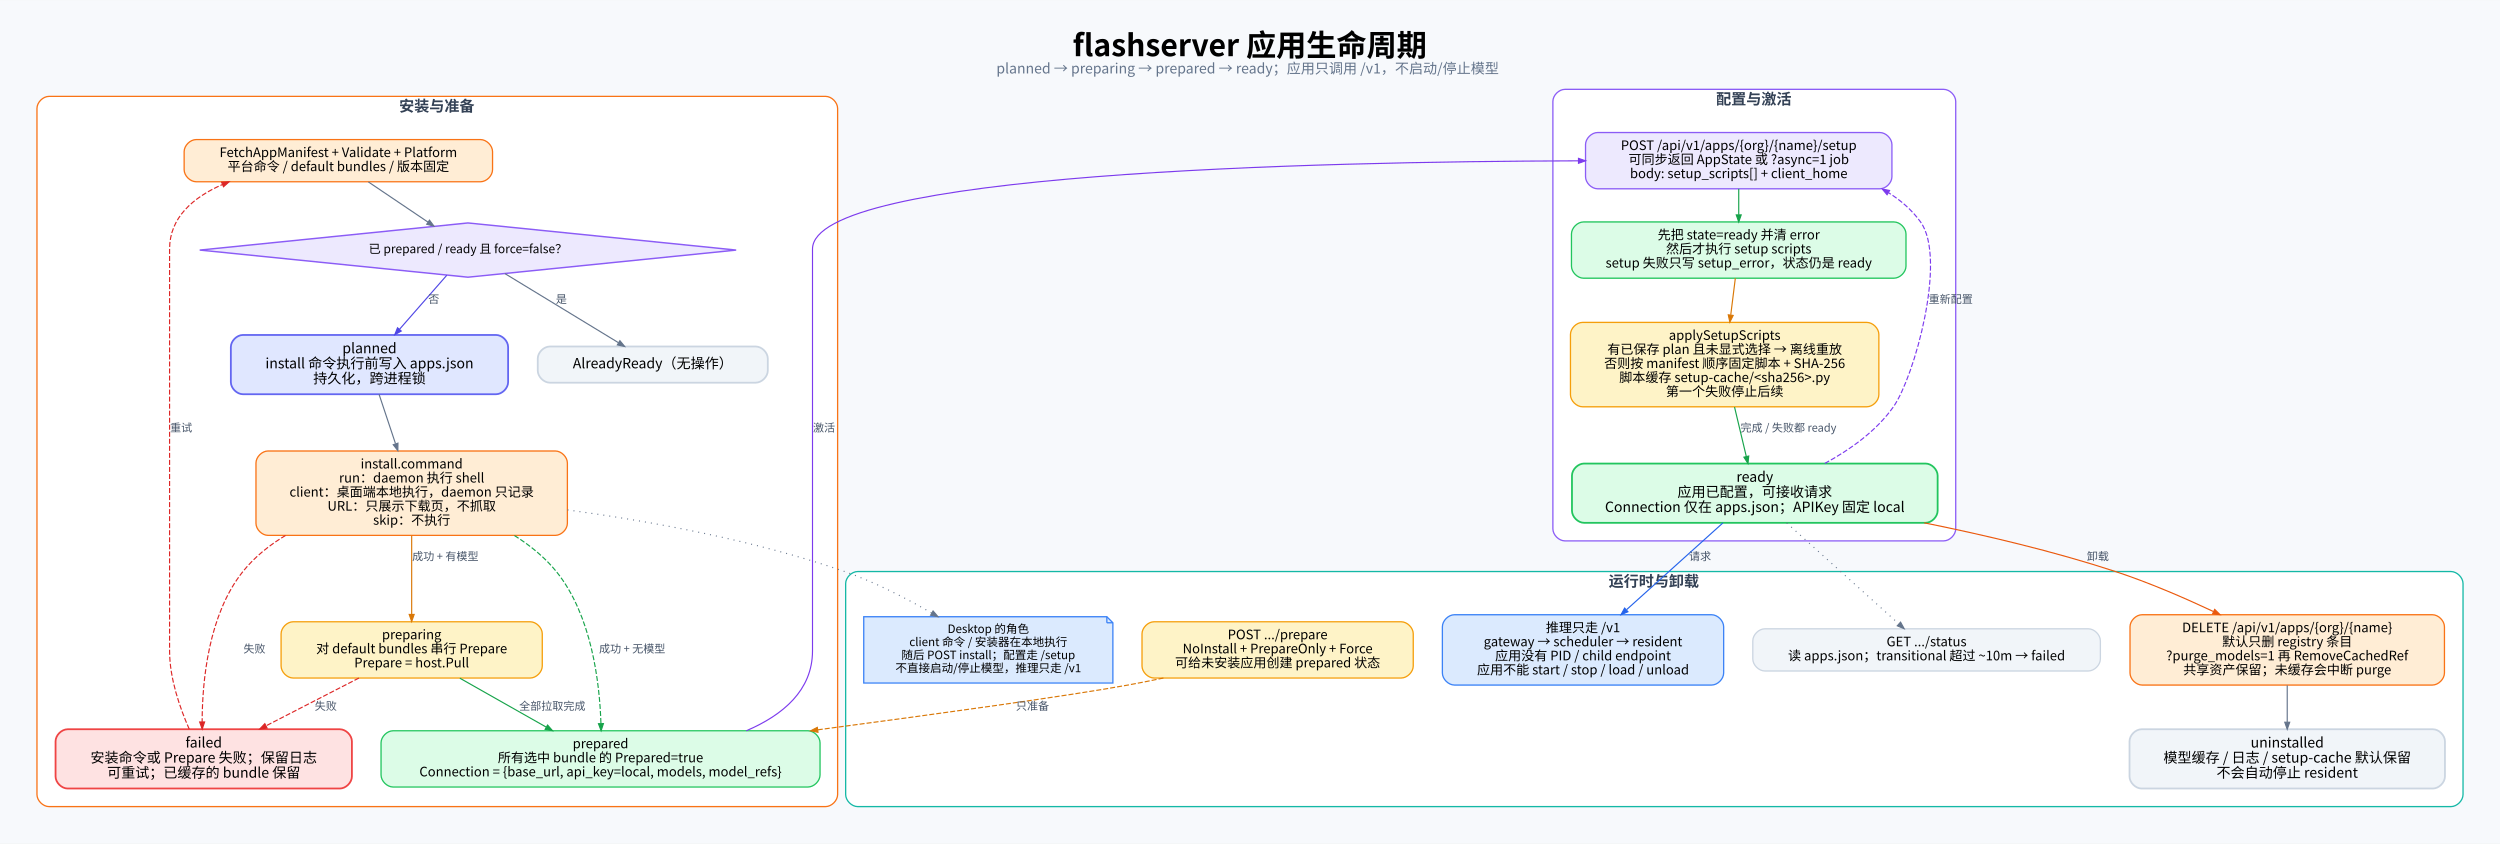
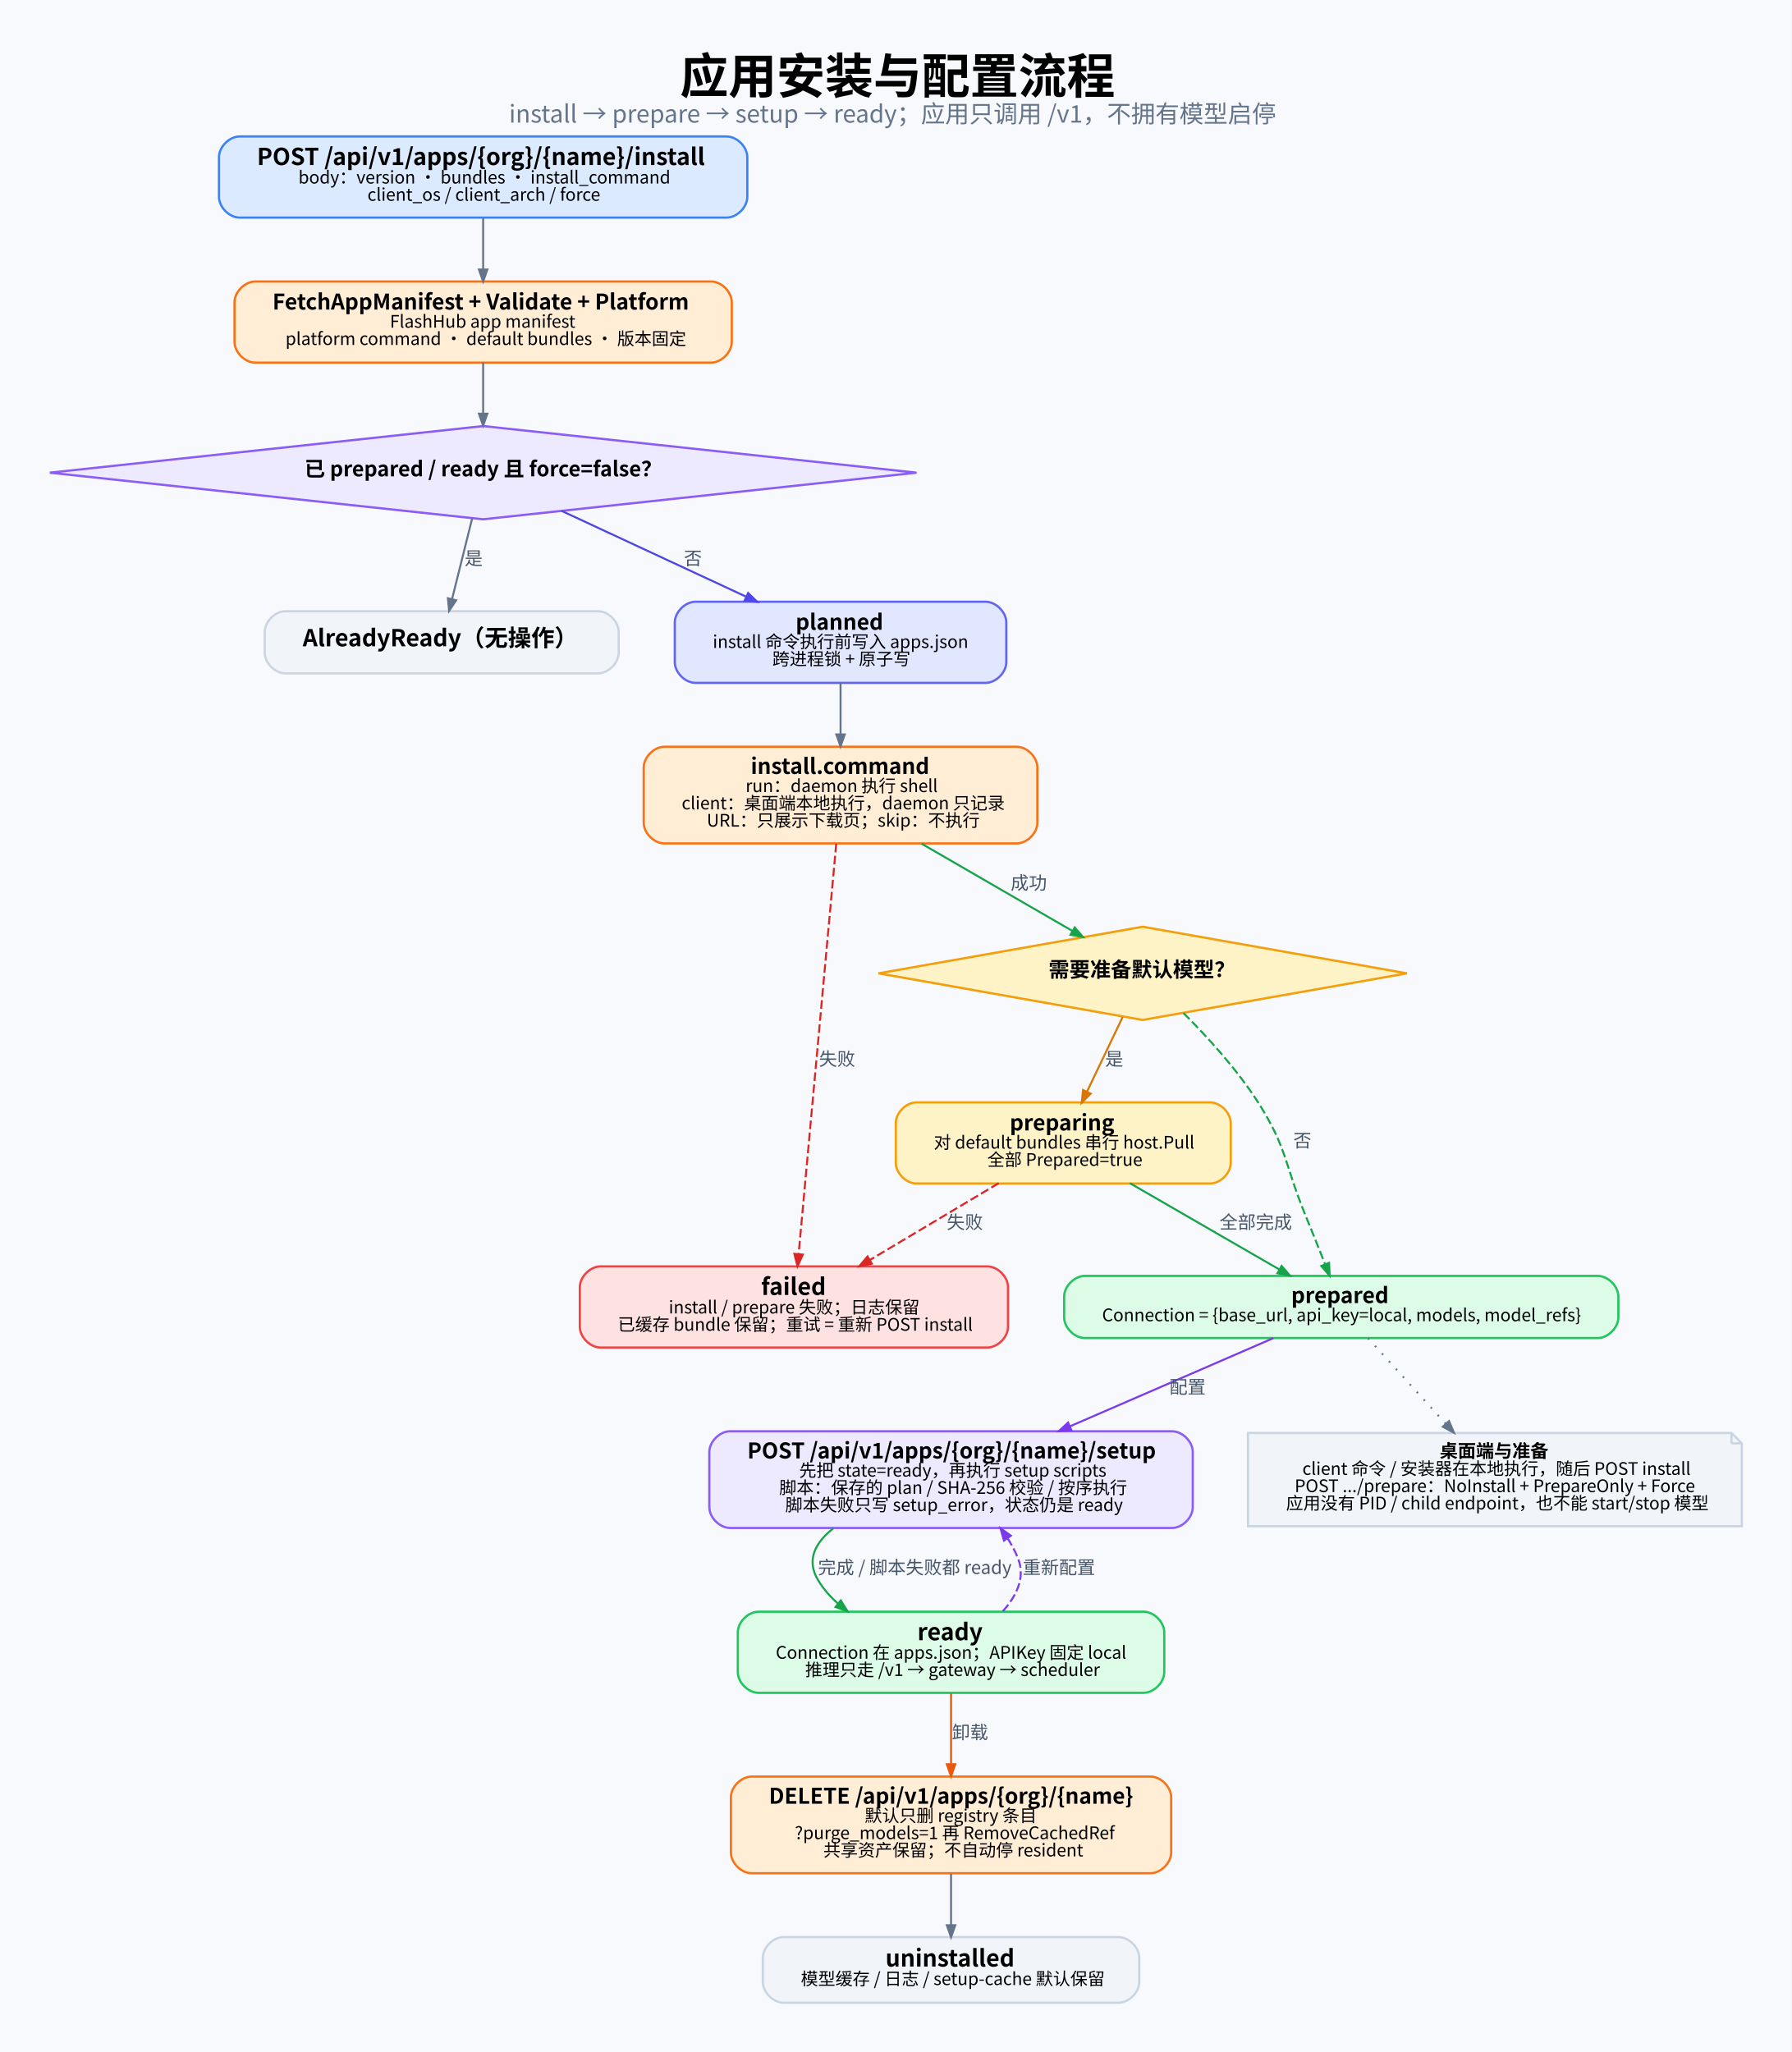
- <svg xmlns="http://www.w3.org/2000/svg" width="2489pt" height="840pt" viewBox="0.00 0.00 2488.60 839.60">
-   <g id="graph0" class="graph" transform="scale(1 1) rotate(0) translate(28.8 810.8)">
-     <polygon fill="#f7f9fc" stroke="transparent" points="-28.8,28.8 -28.8,-810.8 2459.8,-810.8 2459.8,28.8 -28.8,28.8" />
-     <text text-anchor="start" x="1039" y="-755" font-family="Noto Sans CJK SC" font-weight="bold" font-size="30.00">flashserver 应用生命周期</text>
-     <text text-anchor="start" x="963" y="-737.8" font-family="Noto Sans CJK SC" font-size="14.00" fill="#64748b">planned → preparing → prepared → ready；应用只调用 /v1，不启动/停止模型</text>
-     <g id="clust1" class="cluster">
-       <path fill="#ffffff" stroke="#f97316" stroke-width="1.3" d="M20,-8C20,-8 793,-8 793,-8 799,-8 805,-14 805,-20 805,-20 805,-703 805,-703 805,-709 799,-715 793,-715 793,-715 20,-715 20,-715 14,-715 8,-709 8,-703 8,-703 8,-20 8,-20 8,-14 14,-8 20,-8" />
-       <text text-anchor="start" x="368.5" y="-700" font-family="Noto Sans CJK SC" font-weight="bold" font-size="15.00" fill="#334155">安装与准备</text>
-     </g>
-     <g id="clust2" class="cluster">
-       <path fill="#ffffff" stroke="#8b5cf6" stroke-width="1.3" d="M1529,-272.5C1529,-272.5 1906,-272.5 1906,-272.5 1912,-272.5 1918,-278.5 1918,-284.5 1918,-284.5 1918,-710 1918,-710 1918,-716 1912,-722 1906,-722 1906,-722 1529,-722 1529,-722 1523,-722 1517,-716 1517,-710 1517,-710 1517,-284.5 1517,-284.5 1517,-278.5 1523,-272.5 1529,-272.5" />
-       <text text-anchor="start" x="1679.5" y="-707" font-family="Noto Sans CJK SC" font-weight="bold" font-size="15.00" fill="#334155">配置与激活</text>
-     </g>
-     <g id="clust3" class="cluster">
-       <path fill="#ffffff" stroke="#14b8a6" stroke-width="1.3" d="M825,-8C825,-8 2411,-8 2411,-8 2417,-8 2423,-14 2423,-20 2423,-20 2423,-230 2423,-230 2423,-236 2417,-242 2411,-242 2411,-242 825,-242 825,-242 819,-242 813,-236 813,-230 813,-230 813,-20 813,-20 813,-14 819,-8 825,-8" />
-       <text text-anchor="start" x="1572.5" y="-227" font-family="Noto Sans CJK SC" font-weight="bold" font-size="15.00" fill="#334155">运行时与卸载</text>
-     </g>
+ <svg xmlns="http://www.w3.org/2000/svg" width="1038pt" height="1189pt" viewBox="0.00 0.00 1037.60 1188.60">
+   <g id="graph0" class="graph" transform="scale(1 1) rotate(0) translate(28.8 1159.8)">
+     <polygon fill="#f7f9fc" stroke="transparent" points="-28.8,28.8 -28.8,-1159.8 1008.8,-1159.8 1008.8,28.8 -28.8,28.8" />
+     <text text-anchor="start" x="365" y="-1105.6" font-family="Noto Sans CJK SC" font-weight="bold" font-size="28.00">应用安装与配置流程</text>
+     <text text-anchor="start" x="266" y="-1088.8" font-family="Noto Sans CJK SC" font-size="14.00" fill="#64748b">install → prepare → setup → ready；应用只调用 /v1，不拥有模型启停</text>
    <g id="node1" class="node">
-       <path fill="#ffedd5" stroke="#f97316" stroke-width="1.3" d="M449.5,-672C449.5,-672 166.5,-672 166.5,-672 160.5,-672 154.5,-666 154.5,-660 154.5,-660 154.5,-642 154.5,-642 154.5,-636 160.5,-630 166.5,-630 166.5,-630 449.5,-630 449.5,-630 455.5,-630 461.5,-636 461.5,-642 461.5,-642 461.5,-660 461.5,-660 461.5,-666 455.5,-672 449.5,-672" />
-       <text text-anchor="middle" x="308" y="-654.6" font-family="Noto Sans CJK SC" font-size="13.00">FetchAppManifest + Validate + Platform</text>
-       <text text-anchor="middle" x="308" y="-640.6" font-family="Noto Sans CJK SC" font-size="13.00">平台命令 / default bundles / 版本固定</text>
+       <path fill="#dbeafe" stroke="#3b82f6" stroke-width="1.3" d="M392,-1080.75C392,-1080.75 110,-1080.75 110,-1080.75 104,-1080.75 98,-1074.75 98,-1068.75 98,-1068.75 98,-1045.75 98,-1045.75 98,-1039.75 104,-1033.75 110,-1033.75 110,-1033.75 392,-1033.75 392,-1033.75 398,-1033.75 404,-1039.75 404,-1045.75 404,-1045.75 404,-1068.75 404,-1068.75 404,-1074.75 398,-1080.75 392,-1080.75" />
+       <text text-anchor="start" x="120" y="-1064.2" font-family="Noto Sans CJK SC" font-weight="bold" font-size="13.50">POST /api/v1/apps/{org}/{name}/install</text>
+       <text text-anchor="start" x="144" y="-1053.5" font-family="Noto Sans CJK SC" font-size="10.00">body：version · bundles · install_command</text>
+       <text text-anchor="start" x="184" y="-1043.5" font-family="Noto Sans CJK SC" font-size="10.00">client_os / client_arch / force</text>
    </g>
    <g id="node2" class="node">
-       <polygon fill="#ede9fe" stroke="#8b5cf6" stroke-width="1.45" points="437,-589 170,-562 437,-535 704,-562 437,-589" />
-       <text text-anchor="middle" x="437" y="-558.9" font-family="Noto Sans CJK SC" font-size="12.00">已 prepared / ready 且 force=false？</text>
+       <path fill="#ffedd5" stroke="#f97316" stroke-width="1.3" d="M383,-996.75C383,-996.75 119,-996.75 119,-996.75 113,-996.75 107,-990.75 107,-984.75 107,-984.75 107,-961.75 107,-961.75 107,-955.75 113,-949.75 119,-949.75 119,-949.75 383,-949.75 383,-949.75 389,-949.75 395,-955.75 395,-961.75 395,-961.75 395,-984.75 395,-984.75 395,-990.75 389,-996.75 383,-996.75" />
+       <text text-anchor="start" x="129" y="-980.5" font-family="Noto Sans CJK SC" font-weight="bold" font-size="12.50">FetchAppManifest + Validate + Platform</text>
+       <text text-anchor="start" x="197" y="-970" font-family="Noto Sans CJK SC" font-size="10.00">FlashHub app manifest</text>
+       <text text-anchor="start" x="136.5" y="-960" font-family="Noto Sans CJK SC" font-size="10.00">platform command · default bundles · 版本固定</text>
    </g>
    <g id="edge1" class="edge">
-       <path fill="none" stroke="#64748b" stroke-width="1.15" d="M337.92,-629.82C355.59,-617.9 378.18,-602.67 397.33,-589.76" />
-       <polygon fill="#64748b" stroke="#64748b" stroke-width="1.15" points="398.72,-591.78 403.15,-585.83 395.98,-587.71 398.72,-591.78" />
+       <path fill="none" stroke="#64748b" stroke-width="1.15" d="M251,-1033.41C251,-1024.27 251,-1013.62 251,-1003.9" />
+       <polygon fill="#64748b" stroke="#64748b" stroke-width="1.15" points="253.45,-1003.69 251,-996.69 248.55,-1003.69 253.45,-1003.69" />
    </g>
    <g id="node3" class="node">
-       <path fill="#f1f5f9" stroke="#cbd5e1" stroke-width="1.8" d="M723.5,-466C723.5,-466 518.5,-466 518.5,-466 512.5,-466 506.5,-460 506.5,-454 506.5,-454 506.5,-442 506.5,-442 506.5,-436 512.5,-430 518.5,-430 518.5,-430 723.5,-430 723.5,-430 729.5,-430 735.5,-436 735.5,-442 735.5,-442 735.5,-454 735.5,-454 735.5,-460 729.5,-466 723.5,-466" />
-       <text text-anchor="middle" x="621" y="-444.3" font-family="Noto Sans CJK SC" font-size="14.00">AlreadyReady（无操作）</text>
+       <polygon fill="#ede9fe" stroke="#8b5cf6" stroke-width="1.3" points="251,-913 0,-886 251,-859 502,-886 251,-913" />
+       <text text-anchor="start" x="147.5" y="-883.9" font-family="Noto Sans CJK SC" font-weight="bold" font-size="12.00">已 prepared / ready 且 force=false？</text>
    </g>
    <g id="edge2" class="edge">
-       <path fill="none" stroke="#64748b" stroke-width="1.15" d="M473.79,-538.6C506.73,-518.56 554.65,-489.39 586.78,-469.83" />
-       <polygon fill="#64748b" stroke="#64748b" stroke-width="1.15" points="588.28,-471.79 592.98,-466.05 585.73,-467.6 588.28,-471.79" />
-       <text text-anchor="middle" x="530" y="-509.2" font-family="Noto Sans CJK SC" font-size="11.00" fill="#475569">是</text>
+       <path fill="none" stroke="#64748b" stroke-width="1.15" d="M251,-949.85C251,-940.8 251,-930.17 251,-920.24" />
+       <polygon fill="#64748b" stroke="#64748b" stroke-width="1.15" points="253.45,-920.18 251,-913.18 248.55,-920.18 253.45,-920.18" />
    </g>
    <g id="node4" class="node">
-       <path fill="#e0e7ff" stroke="#6366f1" stroke-width="1.8" d="M465,-477.5C465,-477.5 213,-477.5 213,-477.5 207,-477.5 201,-471.5 201,-465.5 201,-465.5 201,-430.5 201,-430.5 201,-424.5 207,-418.5 213,-418.5 213,-418.5 465,-418.5 465,-418.5 471,-418.5 477,-424.5 477,-430.5 477,-430.5 477,-465.5 477,-465.5 477,-471.5 471,-477.5 465,-477.5" />
-       <text text-anchor="middle" x="339" y="-459.3" font-family="Noto Sans CJK SC" font-size="14.00">planned</text>
-       <text text-anchor="middle" x="339" y="-444.3" font-family="Noto Sans CJK SC" font-size="14.00">install 命令执行前写入 apps.json</text>
-       <text text-anchor="middle" x="339" y="-429.3" font-family="Noto Sans CJK SC" font-size="14.00">持久化，跨进程锁</text>
+       <path fill="#f1f5f9" stroke="#cbd5e1" stroke-width="1.3" d="M317.5,-805.75C317.5,-805.75 136.5,-805.75 136.5,-805.75 130.5,-805.75 124.5,-799.75 124.5,-793.75 124.5,-793.75 124.5,-781.75 124.5,-781.75 124.5,-775.75 130.5,-769.75 136.5,-769.75 136.5,-769.75 317.5,-769.75 317.5,-769.75 323.5,-769.75 329.5,-775.75 329.5,-781.75 329.5,-781.75 329.5,-793.75 329.5,-793.75 329.5,-799.75 323.5,-805.75 317.5,-805.75" />
+       <text text-anchor="start" x="146.5" y="-785.45" font-family="Noto Sans CJK SC" font-weight="bold" font-size="13.50">AlreadyReady（无操作）</text>
    </g>
    <g id="edge3" class="edge">
-       <path fill="none" stroke="#4f46e5" stroke-width="1.15" d="M415.98,-536.97C402.21,-521.25 384.03,-500.46 368.78,-483.04" />
-       <polygon fill="#4f46e5" stroke="#4f46e5" stroke-width="1.15" points="370.61,-481.41 364.16,-477.75 366.92,-484.63 370.61,-481.41" />
-       <text text-anchor="middle" x="403" y="-509.2" font-family="Noto Sans CJK SC" font-size="11.00" fill="#475569">否</text>
+       <path fill="none" stroke="#64748b" stroke-width="1.15" d="M244.63,-859.46C241.04,-845.04 236.57,-827.13 233.03,-812.94" />
+       <polygon fill="#64748b" stroke="#64748b" stroke-width="1.15" points="235.35,-812.09 231.28,-805.9 230.59,-813.28 235.35,-812.09" />
+       <text text-anchor="middle" x="245.5" y="-832.6" font-family="Noto Sans CJK SC" font-size="10.50" fill="#475569">是</text>
    </g>
    <g id="node5" class="node">
-       <path fill="#ffedd5" stroke="#f97316" stroke-width="1.3" d="M524,-362C524,-362 238,-362 238,-362 232,-362 226,-356 226,-350 226,-350 226,-290 226,-290 226,-284 232,-278 238,-278 238,-278 524,-278 524,-278 530,-278 536,-284 536,-290 536,-290 536,-350 536,-350 536,-356 530,-362 524,-362" />
-       <text text-anchor="middle" x="381" y="-344.6" font-family="Noto Sans CJK SC" font-size="13.00">install.command</text>
-       <text text-anchor="middle" x="381" y="-330.6" font-family="Noto Sans CJK SC" font-size="13.00">run：daemon 执行 shell</text>
-       <text text-anchor="middle" x="381" y="-316.6" font-family="Noto Sans CJK SC" font-size="13.00">client：桌面端本地执行，daemon 只记录</text>
-       <text text-anchor="middle" x="381" y="-302.6" font-family="Noto Sans CJK SC" font-size="13.00">URL：只展示下载页，不抓取</text>
-       <text text-anchor="middle" x="381" y="-288.6" font-family="Noto Sans CJK SC" font-size="13.00">skip：不执行</text>
+       <path fill="#e0e7ff" stroke="#6366f1" stroke-width="1.3" d="M542,-811.25C542,-811.25 374,-811.25 374,-811.25 368,-811.25 362,-805.25 362,-799.25 362,-799.25 362,-776.25 362,-776.25 362,-770.25 368,-764.25 374,-764.25 374,-764.25 542,-764.25 542,-764.25 548,-764.25 554,-770.25 554,-776.25 554,-776.25 554,-799.25 554,-799.25 554,-805.25 548,-811.25 542,-811.25" />
+       <text text-anchor="start" x="432" y="-795" font-family="Noto Sans CJK SC" font-weight="bold" font-size="12.50">planned</text>
+       <text text-anchor="start" x="384" y="-784.5" font-family="Noto Sans CJK SC" font-size="10.00">install 命令执行前写入 apps.json</text>
+       <text text-anchor="start" x="418.5" y="-774.5" font-family="Noto Sans CJK SC" font-size="10.00">跨进程锁 + 原子写</text>
    </g>
    <g id="edge4" class="edge">
-       <path fill="none" stroke="#64748b" stroke-width="1.15" d="M348.53,-418.41C353.36,-403.92 359.35,-385.94 364.87,-369.38" />
-       <polygon fill="#64748b" stroke="#64748b" stroke-width="1.15" points="367.32,-369.8 367.21,-362.38 362.67,-368.25 367.32,-369.8" />
+       <path fill="none" stroke="#4f46e5" stroke-width="1.15" d="M296.43,-863.88C327.89,-849.25 369.94,-829.7 403.26,-814.2" />
+       <polygon fill="#4f46e5" stroke="#4f46e5" stroke-width="1.15" points="404.48,-816.34 409.8,-811.16 402.42,-811.89 404.48,-816.34" />
+       <text text-anchor="middle" x="372.5" y="-832.6" font-family="Noto Sans CJK SC" font-size="10.50" fill="#475569">否</text>
    </g>
    <g id="node6" class="node">
-       <path fill="#fef3c7" stroke="#f59e0b" stroke-width="1.3" d="M499,-192C499,-192 263,-192 263,-192 257,-192 251,-186 251,-180 251,-180 251,-148 251,-148 251,-142 257,-136 263,-136 263,-136 499,-136 499,-136 505,-136 511,-142 511,-148 511,-148 511,-180 511,-180 511,-186 505,-192 499,-192" />
-       <text text-anchor="middle" x="381" y="-174.6" font-family="Noto Sans CJK SC" font-size="13.00">preparing</text>
-       <text text-anchor="middle" x="381" y="-160.6" font-family="Noto Sans CJK SC" font-size="13.00">对 default bundles 串行 Prepare</text>
-       <text text-anchor="middle" x="381" y="-146.6" font-family="Noto Sans CJK SC" font-size="13.00">Prepare = host.Pull</text>
+       <path fill="#ffedd5" stroke="#f97316" stroke-width="1.3" d="M560,-727.25C560,-727.25 356,-727.25 356,-727.25 350,-727.25 344,-721.25 344,-715.25 344,-715.25 344,-683.25 344,-683.25 344,-677.25 350,-671.25 356,-671.25 356,-671.25 560,-671.25 560,-671.25 566,-671.25 572,-677.25 572,-683.25 572,-683.25 572,-715.25 572,-715.25 572,-721.25 566,-727.25 560,-727.25" />
+       <text text-anchor="start" x="406" y="-711.5" font-family="Noto Sans CJK SC" font-weight="bold" font-size="12.50">install.command</text>
+       <text text-anchor="start" x="403" y="-701" font-family="Noto Sans CJK SC" font-size="10.00">run：daemon 执行 shell</text>
+       <text text-anchor="start" x="366" y="-691" font-family="Noto Sans CJK SC" font-size="10.00">client：桌面端本地执行，daemon 只记录</text>
+       <text text-anchor="start" x="380.5" y="-681" font-family="Noto Sans CJK SC" font-size="10.00">URL：只展示下载页；skip：不执行</text>
+     </g>
+     <g id="edge5" class="edge">
+       <path fill="none" stroke="#64748b" stroke-width="1.15" d="M458,-764.47C458,-755.37 458,-744.63 458,-734.57" />
+       <polygon fill="#64748b" stroke="#64748b" stroke-width="1.15" points="460.45,-734.39 458,-727.39 455.55,-734.39 460.45,-734.39" />
+     </g>
+     <g id="node7" class="node">
+       <path fill="#fee2e2" stroke="#ef4444" stroke-width="1.3" d="M543,-426.25C543,-426.25 319,-426.25 319,-426.25 313,-426.25 307,-420.25 307,-414.25 307,-414.25 307,-391.25 307,-391.25 307,-385.25 313,-379.25 319,-379.25 319,-379.25 543,-379.25 543,-379.25 549,-379.25 555,-385.25 555,-391.25 555,-391.25 555,-414.25 555,-414.25 555,-420.25 549,-426.25 543,-426.25" />
+       <text text-anchor="start" x="412" y="-409.7" font-family="Noto Sans CJK SC" font-weight="bold" font-size="13.50">failed</text>
+       <text text-anchor="start" x="358.5" y="-399" font-family="Noto Sans CJK SC" font-size="10.00">install / prepare 失败；日志保留</text>
+       <text text-anchor="start" x="329" y="-389" font-family="Noto Sans CJK SC" font-size="10.00">已缓存 bundle 保留；重试 = 重新 POST install</text>
    </g>
    <g id="edge6" class="edge">
-       <path fill="none" stroke="#d97706" stroke-width="1.15" d="M381,-277.73C381,-253.29 381,-222.68 381,-199.53" />
-       <polygon fill="#d97706" stroke="#d97706" stroke-width="1.15" points="383.45,-199.29 381,-192.29 378.55,-199.29 383.45,-199.29" />
-       <text text-anchor="middle" x="414.5" y="-253.2" font-family="Noto Sans CJK SC" font-size="11.00" fill="#475569">成功 + 有模型</text>
+       <path fill="none" stroke="#dc2626" stroke-width="1.15" stroke-dasharray="5,2" d="M455.51,-671.07C450.45,-615.88 439,-491.05 433.74,-433.65" />
+       <polygon fill="#dc2626" stroke="#dc2626" stroke-width="1.15" points="436.15,-433.09 433.07,-426.34 431.27,-433.53 436.15,-433.09" />
+       <text text-anchor="middle" x="456" y="-542.6" font-family="Noto Sans CJK SC" font-size="10.50" fill="#475569">失败</text>
    </g>
-     <g id="node7" class="node">
-       <path fill="#dcfce7" stroke="#22c55e" stroke-width="1.3" d="M775.5,-83.5C775.5,-83.5 362.5,-83.5 362.5,-83.5 356.5,-83.5 350.5,-77.5 350.5,-71.5 350.5,-71.5 350.5,-39.5 350.5,-39.5 350.5,-33.5 356.5,-27.5 362.5,-27.5 362.5,-27.5 775.5,-27.5 775.5,-27.5 781.5,-27.5 787.5,-33.5 787.5,-39.5 787.5,-39.5 787.5,-71.5 787.5,-71.5 787.5,-77.5 781.5,-83.5 775.5,-83.5" />
-       <text text-anchor="middle" x="569" y="-66.1" font-family="Noto Sans CJK SC" font-size="13.00">prepared</text>
-       <text text-anchor="middle" x="569" y="-52.1" font-family="Noto Sans CJK SC" font-size="13.00">所有选中 bundle 的 Prepared=true</text>
-       <text text-anchor="middle" x="569" y="-38.1" font-family="Noto Sans CJK SC" font-size="13.00">Connection = {base_url, api_key=local, models, model_refs}</text>
+     <g id="node8" class="node">
+       <polygon fill="#fef3c7" stroke="#f59e0b" stroke-width="1.3" points="633,-623 480,-596 633,-569 786,-596 633,-623" />
+       <text text-anchor="start" x="578.5" y="-593.9" font-family="Noto Sans CJK SC" font-weight="bold" font-size="12.00">需要准备默认模型？</text>
    </g>
    <g id="edge7" class="edge">
-       <path fill="none" stroke="#16a34a" stroke-width="1.15" stroke-dasharray="5,2" d="M483.26,-277.85C498.9,-267.98 513.6,-256.11 525,-242 560.25,-198.37 568.11,-131.23 569.4,-90.81" />
-       <polygon fill="#16a34a" stroke="#16a34a" stroke-width="1.15" points="571.85,-90.64 569.57,-83.59 566.95,-90.53 571.85,-90.64" />
-       <text text-anchor="middle" x="600.5" y="-161.2" font-family="Noto Sans CJK SC" font-size="11.00" fill="#475569">成功 + 无模型</text>
+       <path fill="none" stroke="#16a34a" stroke-width="1.15" d="M504.9,-671.12C532.17,-655.34 566.21,-635.64 592.34,-620.52" />
+       <polygon fill="#16a34a" stroke="#16a34a" stroke-width="1.15" points="593.64,-622.6 598.47,-616.98 591.18,-618.36 593.64,-622.6" />
+       <text text-anchor="middle" x="567" y="-644.6" font-family="Noto Sans CJK SC" font-size="10.50" fill="#475569">成功</text>
    </g>
-     <g id="node8" class="node">
-       <path fill="#fee2e2" stroke="#ef4444" stroke-width="1.8" d="M309.5,-85C309.5,-85 38.5,-85 38.5,-85 32.5,-85 26.5,-79 26.5,-73 26.5,-73 26.5,-38 26.5,-38 26.5,-32 32.5,-26 38.5,-26 38.5,-26 309.5,-26 309.5,-26 315.5,-26 321.5,-32 321.5,-38 321.5,-38 321.5,-73 321.5,-73 321.5,-79 315.5,-85 309.5,-85" />
-       <text text-anchor="middle" x="174" y="-66.8" font-family="Noto Sans CJK SC" font-size="14.00">failed</text>
-       <text text-anchor="middle" x="174" y="-51.8" font-family="Noto Sans CJK SC" font-size="14.00">安装命令或 Prepare 失败；保留日志</text>
-       <text text-anchor="middle" x="174" y="-36.8" font-family="Noto Sans CJK SC" font-size="14.00">可重试；已缓存的 bundle 保留</text>
-     </g>
-     <g id="edge5" class="edge">
-       <path fill="none" stroke="#dc2626" stroke-width="1.15" stroke-dasharray="5,2" d="M255.39,-277.91C239.33,-268.24 224.52,-256.41 213,-242 178.6,-198.95 172.52,-132.85 172.42,-92.28" />
-       <polygon fill="#dc2626" stroke="#dc2626" stroke-width="1.15" points="174.87,-92.27 172.47,-85.26 169.97,-92.24 174.87,-92.27" />
-       <text text-anchor="middle" x="224.5" y="-161.2" font-family="Noto Sans CJK SC" font-size="11.00" fill="#475569">失败</text>
-     </g>
-     <g id="node18" class="node">
-       <polygon fill="#dbeafe" stroke="#3b82f6" stroke-width="1.3" points="1073,-197 831,-197 831,-131 1079,-131 1079,-191 1073,-197" />
-       <polyline fill="none" stroke="#3b82f6" stroke-width="1.3" points="1073,-197 1073,-191 " />
-       <polyline fill="none" stroke="#3b82f6" stroke-width="1.3" points="1079,-191 1073,-191 " />
-       <text text-anchor="middle" x="955" y="-180.8" font-family="Noto Sans CJK SC" font-size="11.50">Desktop 的角色</text>
-       <text text-anchor="middle" x="955" y="-167.8" font-family="Noto Sans CJK SC" font-size="11.50">client 命令 / 安装器在本地执行</text>
-       <text text-anchor="middle" x="955" y="-154.8" font-family="Noto Sans CJK SC" font-size="11.50">随后 POST install；配置走 /setup</text>
-       <text text-anchor="middle" x="955" y="-141.8" font-family="Noto Sans CJK SC" font-size="11.50">不直接启动/停止模型，推理只走 /v1</text>
-     </g>
-     <g id="edge21" class="edge">
-       <path fill="none" stroke="#64748b" stroke-width="1.15" stroke-dasharray="1,5" d="M536.11,-303.37C619.51,-291.98 723.18,-272.96 812,-242 841.95,-231.56 873.19,-215.43 898.8,-200.62" />
-       <polygon fill="#64748b" stroke="#64748b" stroke-width="1.15" points="900.04,-202.74 904.85,-197.09 897.57,-198.51 900.04,-202.74" />
+     <g id="node9" class="node">
+       <path fill="#fef3c7" stroke="#f59e0b" stroke-width="1.3" d="M672,-521.25C672,-521.25 502,-521.25 502,-521.25 496,-521.25 490,-515.25 490,-509.25 490,-509.25 490,-486.25 490,-486.25 490,-480.25 496,-474.25 502,-474.25 502,-474.25 672,-474.25 672,-474.25 678,-474.25 684,-480.25 684,-486.25 684,-486.25 684,-509.25 684,-509.25 684,-515.25 678,-521.25 672,-521.25" />
+       <text text-anchor="start" x="556" y="-505" font-family="Noto Sans CJK SC" font-weight="bold" font-size="12.50">preparing</text>
+       <text text-anchor="start" x="512" y="-494.5" font-family="Noto Sans CJK SC" font-size="10.00">对 default bundles 串行 host.Pull</text>
+       <text text-anchor="start" x="543" y="-484.5" font-family="Noto Sans CJK SC" font-size="10.00">全部 Prepared=true</text>
    </g>
    <g id="edge8" class="edge">
-       <path fill="none" stroke="#16a34a" stroke-width="1.15" d="M428.93,-135.85C455.11,-121.02 487.64,-102.59 514.75,-87.23" />
-       <polygon fill="#16a34a" stroke="#16a34a" stroke-width="1.15" points="516.28,-89.18 521.16,-83.6 513.86,-84.92 516.28,-89.18" />
-       <text text-anchor="middle" x="521" y="-104.2" font-family="Noto Sans CJK SC" font-size="11.00" fill="#475569">全部拉取完成</text>
+       <path fill="none" stroke="#d97706" stroke-width="1.15" d="M621.39,-570.71C615.13,-557.6 607.35,-541.33 600.78,-527.57" />
+       <polygon fill="#d97706" stroke="#d97706" stroke-width="1.15" points="602.89,-526.31 597.66,-521.05 598.47,-528.42 602.89,-526.31" />
+       <text text-anchor="middle" x="616.5" y="-542.6" font-family="Noto Sans CJK SC" font-size="10.50" fill="#475569">是</text>
+     </g>
+     <g id="node10" class="node">
+       <path fill="#dcfce7" stroke="#22c55e" stroke-width="1.3" d="M896.5,-420.75C896.5,-420.75 599.5,-420.75 599.5,-420.75 593.5,-420.75 587.5,-414.75 587.5,-408.75 587.5,-408.75 587.5,-396.75 587.5,-396.75 587.5,-390.75 593.5,-384.75 599.5,-384.75 599.5,-384.75 896.5,-384.75 896.5,-384.75 902.5,-384.75 908.5,-390.75 908.5,-396.75 908.5,-396.75 908.5,-408.75 908.5,-408.75 908.5,-414.75 902.5,-420.75 896.5,-420.75" />
+       <text text-anchor="start" x="719" y="-405" font-family="Noto Sans CJK SC" font-weight="bold" font-size="12.50">prepared</text>
+       <text text-anchor="start" x="609.5" y="-394.5" font-family="Noto Sans CJK SC" font-size="10.00">Connection = {base_url, api_key=local, models, model_refs}</text>
    </g>
    <g id="edge9" class="edge">
-       <path fill="none" stroke="#dc2626" stroke-width="1.15" stroke-dasharray="5,2" d="M328.5,-135.99C300.44,-121.55 265.71,-103.68 236.29,-88.55" />
-       <polygon fill="#dc2626" stroke="#dc2626" stroke-width="1.15" points="237.05,-86.19 229.71,-85.16 234.81,-90.54 237.05,-86.19" />
-       <text text-anchor="middle" x="295.5" y="-104.2" font-family="Noto Sans CJK SC" font-size="11.00" fill="#475569">失败</text>
+       <path fill="none" stroke="#16a34a" stroke-width="1.15" stroke-dasharray="5,2" d="M656.61,-573.01C670.56,-559.09 687.82,-540.16 700,-521 716.67,-494.77 715.25,-485.27 727,-456.5 730.86,-447.05 735.03,-436.61 738.64,-427.53" />
+       <polygon fill="#16a34a" stroke="#16a34a" stroke-width="1.15" points="740.97,-428.3 741.27,-420.89 736.41,-426.49 740.97,-428.3" />
+       <text text-anchor="middle" x="725.5" y="-495.35" font-family="Noto Sans CJK SC" font-size="10.50" fill="#475569">否</text>
    </g>
-     <g id="node9" class="node">
-       <path fill="#ede9fe" stroke="#8b5cf6" stroke-width="1.3" d="M1842.5,-679C1842.5,-679 1561.5,-679 1561.5,-679 1555.5,-679 1549.5,-673 1549.5,-667 1549.5,-667 1549.5,-635 1549.5,-635 1549.5,-629 1555.5,-623 1561.5,-623 1561.5,-623 1842.5,-623 1842.5,-623 1848.5,-623 1854.5,-629 1854.5,-635 1854.5,-635 1854.5,-667 1854.5,-667 1854.5,-673 1848.5,-679 1842.5,-679" />
-       <text text-anchor="middle" x="1702" y="-661.6" font-family="Noto Sans CJK SC" font-size="13.00">POST /api/v1/apps/{org}/{name}/setup</text>
-       <text text-anchor="middle" x="1702" y="-647.6" font-family="Noto Sans CJK SC" font-size="13.00">可同步返回 AppState 或 ?async=1 job</text>
-       <text text-anchor="middle" x="1702" y="-633.6" font-family="Noto Sans CJK SC" font-size="13.00">body: setup_scripts[] + client_home</text>
+     <g id="edge11" class="edge">
+       <path fill="none" stroke="#dc2626" stroke-width="1.15" stroke-dasharray="5,2" d="M549.63,-474.47C527.21,-461.11 498.57,-444.03 475.05,-430.01" />
+       <polygon fill="#dc2626" stroke="#dc2626" stroke-width="1.15" points="476.14,-427.81 468.87,-426.33 473.63,-432.02 476.14,-427.81" />
+       <text text-anchor="middle" x="530" y="-448.1" font-family="Noto Sans CJK SC" font-size="10.50" fill="#475569">失败</text>
    </g>
    <g id="edge10" class="edge">
-       <path fill="none" stroke="#7c3aed" stroke-width="1.15" d="M714.11,-83.51C750.79,-99.17 780,-123.92 780,-163 780,-563 780,-563 780,-563 780,-638.64 1278.17,-650.09 1542.14,-650.84" />
-       <polygon fill="#7c3aed" stroke="#7c3aed" stroke-width="1.15" points="1542.49,-653.29 1549.49,-650.86 1542.5,-648.39 1542.49,-653.29" />
-       <text text-anchor="middle" x="791.5" y="-381.2" font-family="Noto Sans CJK SC" font-size="11.00" fill="#475569">激活</text>
-     </g>
-     <g id="edge20" class="edge">
-       <path fill="none" stroke="#dc2626" stroke-width="1.15" stroke-dasharray="5,2" d="M159.58,-85.1C150.31,-106.1 140,-135.63 140,-163 140,-563 140,-563 140,-563 140,-594.3 163.28,-614.35 192.5,-627.19" />
-       <polygon fill="#dc2626" stroke="#dc2626" stroke-width="1.15" points="191.83,-629.56 199.23,-629.99 193.7,-625.04 191.83,-629.56" />
-       <text text-anchor="middle" x="151.5" y="-381.2" font-family="Noto Sans CJK SC" font-size="11.00" fill="#475569">重试</text>
-     </g>
-     <g id="node10" class="node">
-       <path fill="#dcfce7" stroke="#22c55e" stroke-width="1.3" d="M1856.5,-590C1856.5,-590 1547.5,-590 1547.5,-590 1541.5,-590 1535.5,-584 1535.5,-578 1535.5,-578 1535.5,-546 1535.5,-546 1535.5,-540 1541.5,-534 1547.5,-534 1547.5,-534 1856.5,-534 1856.5,-534 1862.5,-534 1868.5,-540 1868.5,-546 1868.5,-546 1868.5,-578 1868.5,-578 1868.5,-584 1862.5,-590 1856.5,-590" />
-       <text text-anchor="middle" x="1702" y="-572.6" font-family="Noto Sans CJK SC" font-size="13.00">先把 state=ready 并清 error</text>
-       <text text-anchor="middle" x="1702" y="-558.6" font-family="Noto Sans CJK SC" font-size="13.00">然后才执行 setup scripts</text>
-       <text text-anchor="middle" x="1702" y="-544.6" font-family="Noto Sans CJK SC" font-size="13.00">setup 失败只写 setup_error，状态仍是 ready</text>
-     </g>
-     <g id="edge11" class="edge">
-       <path fill="none" stroke="#16a34a" stroke-width="1.15" d="M1702,-622.95C1702,-614.77 1702,-605.67 1702,-597.09" />
-       <polygon fill="#16a34a" stroke="#16a34a" stroke-width="1.15" points="1704.45,-597.03 1702,-590.03 1699.55,-597.03 1704.45,-597.03" />
+       <path fill="none" stroke="#16a34a" stroke-width="1.15" d="M625.56,-474.47C651.81,-459.32 686.3,-439.39 711.98,-424.55" />
+       <polygon fill="#16a34a" stroke="#16a34a" stroke-width="1.15" points="713.48,-426.52 718.31,-420.9 711.03,-422.28 713.48,-426.52" />
+       <text text-anchor="middle" x="698.5" y="-448.1" font-family="Noto Sans CJK SC" font-size="10.50" fill="#475569">全部完成</text>
    </g>
    <g id="node11" class="node">
-       <path fill="#fef3c7" stroke="#f59e0b" stroke-width="1.3" d="M1829.5,-490C1829.5,-490 1546.5,-490 1546.5,-490 1540.5,-490 1534.5,-484 1534.5,-478 1534.5,-478 1534.5,-418 1534.5,-418 1534.5,-412 1540.5,-406 1546.5,-406 1546.5,-406 1829.5,-406 1829.5,-406 1835.5,-406 1841.5,-412 1841.5,-418 1841.5,-418 1841.5,-478 1841.5,-478 1841.5,-484 1835.5,-490 1829.5,-490" />
-       <text text-anchor="middle" x="1688" y="-472.6" font-family="Noto Sans CJK SC" font-size="13.00">applySetupScripts</text>
-       <text text-anchor="middle" x="1688" y="-458.6" font-family="Noto Sans CJK SC" font-size="13.00">有已保存 plan 且未显式选择 → 离线重放</text>
-       <text text-anchor="middle" x="1688" y="-444.6" font-family="Noto Sans CJK SC" font-size="13.00">否则按 manifest 顺序固定脚本 + SHA-256</text>
-       <text text-anchor="middle" x="1688" y="-430.6" font-family="Noto Sans CJK SC" font-size="13.00">脚本缓存 setup-cache/&lt;sha256&gt;.py</text>
-       <text text-anchor="middle" x="1688" y="-416.6" font-family="Noto Sans CJK SC" font-size="13.00">第一个失败停止后续</text>
+       <path fill="#ede9fe" stroke="#8b5cf6" stroke-width="1.3" d="M650,-330.75C650,-330.75 394,-330.75 394,-330.75 388,-330.75 382,-324.75 382,-318.75 382,-318.75 382,-286.75 382,-286.75 382,-280.75 388,-274.75 394,-274.75 394,-274.75 650,-274.75 650,-274.75 656,-274.75 662,-280.75 662,-286.75 662,-286.75 662,-318.75 662,-318.75 662,-324.75 656,-330.75 650,-330.75" />
+       <text text-anchor="start" x="404" y="-315" font-family="Noto Sans CJK SC" font-weight="bold" font-size="12.50">POST /api/v1/apps/{org}/{name}/setup</text>
+       <text text-anchor="start" x="434" y="-304.5" font-family="Noto Sans CJK SC" font-size="10.00">先把 state=ready，再执行 setup scripts</text>
+       <text text-anchor="start" x="422.5" y="-294.5" font-family="Noto Sans CJK SC" font-size="10.00">脚本：保存的 plan / SHA-256 校验 / 按序执行</text>
+       <text text-anchor="start" x="426" y="-284.5" font-family="Noto Sans CJK SC" font-size="10.00">脚本失败只写 setup_error，状态仍是 ready</text>
    </g>
    <g id="edge12" class="edge">
-       <path fill="none" stroke="#d97706" stroke-width="1.15" d="M1698.61,-533.89C1697.24,-522.96 1695.63,-510 1694.07,-497.55" />
-       <polygon fill="#d97706" stroke="#d97706" stroke-width="1.15" points="1696.46,-496.93 1693.16,-490.29 1691.6,-497.54 1696.46,-496.93" />
+       <path fill="none" stroke="#7c3aed" stroke-width="1.15" d="M708.63,-384.68C676.24,-370.63 629.53,-350.38 590.95,-333.65" />
+       <polygon fill="#7c3aed" stroke="#7c3aed" stroke-width="1.15" points="591.74,-331.32 584.34,-330.78 589.79,-335.82 591.74,-331.32" />
+       <text text-anchor="middle" x="659" y="-352.6" font-family="Noto Sans CJK SC" font-size="10.50" fill="#475569">配置</text>
+     </g>
+     <g id="node15" class="node">
+       <polygon fill="#f1f5f9" stroke="#cbd5e1" stroke-width="1.3" points="974,-329.75 694,-329.75 694,-275.75 980,-275.75 980,-323.75 974,-329.75" />
+       <polyline fill="none" stroke="#cbd5e1" stroke-width="1.3" points="974,-329.75 974,-323.75 " />
+       <polyline fill="none" stroke="#cbd5e1" stroke-width="1.3" points="980,-323.75 974,-323.75 " />
+       <text text-anchor="start" x="805" y="-315.6" font-family="Noto Sans CJK SC" font-weight="bold" font-size="10.50">桌面端与准备</text>
+       <text text-anchor="start" x="725.5" y="-305.5" font-family="Noto Sans CJK SC" font-size="10.00">client 命令 / 安装器在本地执行，随后 POST install</text>
+       <text text-anchor="start" x="721" y="-295.5" font-family="Noto Sans CJK SC" font-size="10.00">POST .../prepare：NoInstall + PrepareOnly + Force</text>
+       <text text-anchor="start" x="716" y="-285.5" font-family="Noto Sans CJK SC" font-size="10.00">应用没有 PID / child endpoint，也不能 start/stop 模型</text>
+     </g>
+     <g id="edge17" class="edge">
+       <path fill="none" stroke="#64748b" stroke-width="1.15" stroke-dasharray="1,5" d="M763.5,-384.68C775.85,-371.08 793.48,-351.67 808.37,-335.27" />
+       <polygon fill="#64748b" stroke="#64748b" stroke-width="1.15" points="810.42,-336.66 813.31,-329.84 806.79,-333.37 810.42,-336.66" />
    </g>
    <g id="node12" class="node">
-       <path fill="#dcfce7" stroke="#22c55e" stroke-width="1.8" d="M1888,-349.5C1888,-349.5 1548,-349.5 1548,-349.5 1542,-349.5 1536,-343.5 1536,-337.5 1536,-337.5 1536,-302.5 1536,-302.5 1536,-296.5 1542,-290.5 1548,-290.5 1548,-290.5 1888,-290.5 1888,-290.5 1894,-290.5 1900,-296.5 1900,-302.5 1900,-302.5 1900,-337.5 1900,-337.5 1900,-343.5 1894,-349.5 1888,-349.5" />
-       <text text-anchor="middle" x="1718" y="-331.3" font-family="Noto Sans CJK SC" font-size="14.00">ready</text>
-       <text text-anchor="middle" x="1718" y="-316.3" font-family="Noto Sans CJK SC" font-size="14.00">应用已配置，可接收请求</text>
-       <text text-anchor="middle" x="1718" y="-301.3" font-family="Noto Sans CJK SC" font-size="14.00">Connection 仅在 apps.json；APIKey 固定 local</text>
+       <path fill="#dcfce7" stroke="#22c55e" stroke-width="1.3" d="M633.5,-226.25C633.5,-226.25 410.5,-226.25 410.5,-226.25 404.5,-226.25 398.5,-220.25 398.5,-214.25 398.5,-214.25 398.5,-191.25 398.5,-191.25 398.5,-185.25 404.5,-179.25 410.5,-179.25 410.5,-179.25 633.5,-179.25 633.5,-179.25 639.5,-179.25 645.5,-185.25 645.5,-191.25 645.5,-191.25 645.5,-214.25 645.5,-214.25 645.5,-220.25 639.5,-226.25 633.5,-226.25" />
+       <text text-anchor="start" x="502.5" y="-209.7" font-family="Noto Sans CJK SC" font-weight="bold" font-size="13.50">ready</text>
+       <text text-anchor="start" x="420.5" y="-199" font-family="Noto Sans CJK SC" font-size="10.00">Connection 在 apps.json；APIKey 固定 local</text>
+       <text text-anchor="start" x="437.5" y="-189" font-family="Noto Sans CJK SC" font-size="10.00">推理只走 /v1 → gateway → scheduler</text>
    </g>
    <g id="edge13" class="edge">
-       <path fill="none" stroke="#16a34a" stroke-width="1.15" d="M1697.82,-405.74C1701.62,-389.81 1705.91,-371.76 1709.56,-356.43" />
-       <polygon fill="#16a34a" stroke="#16a34a" stroke-width="1.15" points="1711.95,-356.97 1711.19,-349.59 1707.19,-355.83 1711.95,-356.97" />
-       <text text-anchor="middle" x="1751.5" y="-381.2" font-family="Noto Sans CJK SC" font-size="11.00" fill="#475569">完成 / 失败都 ready</text>
+       <path fill="none" stroke="#16a34a" stroke-width="1.15" d="M453.87,-274.58C443.32,-266.28 437.95,-256.2 445,-244.5 448.08,-239.38 452.05,-234.87 456.56,-230.9" />
+       <polygon fill="#16a34a" stroke="#16a34a" stroke-width="1.15" points="458.14,-232.77 462.07,-226.49 455.08,-228.95 458.14,-232.77" />
+       <text text-anchor="middle" x="501" y="-248.1" font-family="Noto Sans CJK SC" font-size="10.50" fill="#475569">完成 / 脚本失败都 ready</text>
+     </g>
+     <g id="edge16" class="edge">
+       <path fill="none" stroke="#7c3aed" stroke-width="1.15" stroke-dasharray="5,2" d="M551.98,-226.49C559.78,-235.23 565.01,-245.72 561,-256.5 559.44,-260.71 557.28,-264.79 554.79,-268.67" />
+       <polygon fill="#7c3aed" stroke="#7c3aed" stroke-width="1.15" points="552.65,-267.44 550.62,-274.58 556.66,-270.27 552.65,-267.44" />
+       <text text-anchor="middle" x="584.5" y="-248.1" font-family="Noto Sans CJK SC" font-size="10.50" fill="#475569">重新配置</text>
+     </g>
+     <g id="node13" class="node">
+       <path fill="#ffedd5" stroke="#f97316" stroke-width="1.3" d="M637.5,-130.75C637.5,-130.75 406.5,-130.75 406.5,-130.75 400.5,-130.75 394.5,-124.75 394.5,-118.75 394.5,-118.75 394.5,-86.75 394.5,-86.75 394.5,-80.75 400.5,-74.75 406.5,-74.75 406.5,-74.75 637.5,-74.75 637.5,-74.75 643.5,-74.75 649.5,-80.75 649.5,-86.75 649.5,-86.75 649.5,-118.75 649.5,-118.75 649.5,-124.75 643.5,-130.75 637.5,-130.75" />
+       <text text-anchor="start" x="416.5" y="-115" font-family="Noto Sans CJK SC" font-weight="bold" font-size="12.50">DELETE /api/v1/apps/{org}/{name}</text>
+       <text text-anchor="start" x="472" y="-104.5" font-family="Noto Sans CJK SC" font-size="10.00">默认只删 registry 条目</text>
+       <text text-anchor="start" x="431.5" y="-94.5" font-family="Noto Sans CJK SC" font-size="10.00">?purge_models=1 再 RemoveCachedRef</text>
+       <text text-anchor="start" x="448" y="-84.5" font-family="Noto Sans CJK SC" font-size="10.00">共享资产保留；不自动停 resident</text>
+     </g>
+     <g id="edge14" class="edge">
+       <path fill="none" stroke="#ea580c" stroke-width="1.15" d="M522,-179.02C522,-166.9 522,-151.74 522,-138.21" />
+       <polygon fill="#ea580c" stroke="#ea580c" stroke-width="1.15" points="524.45,-137.89 522,-130.89 519.55,-137.89 524.45,-137.89" />
+       <text text-anchor="middle" x="533" y="-152.6" font-family="Noto Sans CJK SC" font-size="10.50" fill="#475569">卸载</text>
+     </g>
+     <g id="node14" class="node">
+       <path fill="#f1f5f9" stroke="#cbd5e1" stroke-width="1.3" d="M619,-37.75C619,-37.75 425,-37.75 425,-37.75 419,-37.75 413,-31.75 413,-25.75 413,-25.75 413,-11.75 413,-11.75 413,-5.75 419,0.25 425,0.25 425,0.25 619,0.25 619,0.25 625,0.25 631,-5.75 631,-11.75 631,-11.75 631,-25.75 631,-25.75 631,-31.75 625,-37.75 619,-37.75" />
+       <text text-anchor="start" x="484" y="-20.7" font-family="Noto Sans CJK SC" font-weight="bold" font-size="13.50">uninstalled</text>
+       <text text-anchor="start" x="435" y="-10" font-family="Noto Sans CJK SC" font-size="10.00">模型缓存 / 日志 / setup-cache 默认保留</text>
    </g>
    <g id="edge15" class="edge">
-       <path fill="none" stroke="#7c3aed" stroke-width="1.15" stroke-dasharray="5,2" d="M1787.65,-349.61C1812.72,-363.2 1838.99,-381.84 1856,-406 1876.76,-435.49 1909.5,-553.3 1883,-590 1874.42,-601.88 1863.4,-611.44 1851.04,-619.14" />
-       <polygon fill="#7c3aed" stroke="#7c3aed" stroke-width="1.15" points="1849.66,-617.11 1844.87,-622.77 1852.14,-621.33 1849.66,-617.11" />
-       <text text-anchor="middle" x="1913" y="-509.2" font-family="Noto Sans CJK SC" font-size="11.00" fill="#475569">重新配置</text>
-     </g>
-     <g id="node13" class="node">
-       <path fill="#dbeafe" stroke="#3b82f6" stroke-width="1.3" d="M1675,-199C1675,-199 1419,-199 1419,-199 1413,-199 1407,-193 1407,-187 1407,-187 1407,-141 1407,-141 1407,-135 1413,-129 1419,-129 1419,-129 1675,-129 1675,-129 1681,-129 1687,-135 1687,-141 1687,-141 1687,-187 1687,-187 1687,-193 1681,-199 1675,-199" />
-       <text text-anchor="middle" x="1547" y="-181.6" font-family="Noto Sans CJK SC" font-size="13.00">推理只走 /v1</text>
-       <text text-anchor="middle" x="1547" y="-167.6" font-family="Noto Sans CJK SC" font-size="13.00">gateway → scheduler → resident</text>
-       <text text-anchor="middle" x="1547" y="-153.6" font-family="Noto Sans CJK SC" font-size="13.00">应用没有 PID / child endpoint</text>
-       <text text-anchor="middle" x="1547" y="-139.6" font-family="Noto Sans CJK SC" font-size="13.00">应用不能 start / stop / load / unload</text>
-     </g>
-     <g id="edge14" class="edge">
-       <path fill="none" stroke="#2563eb" stroke-width="1.15" d="M1686.24,-290.39C1659.23,-266.07 1620.2,-230.92 1590.33,-204.02" />
-       <polygon fill="#2563eb" stroke="#2563eb" stroke-width="1.15" points="1591.7,-201.96 1584.86,-199.1 1588.42,-205.6 1591.7,-201.96" />
-       <text text-anchor="middle" x="1663.5" y="-253.2" font-family="Noto Sans CJK SC" font-size="11.00" fill="#475569">请求</text>
-     </g>
-     <g id="node14" class="node">
-       <path fill="#f1f5f9" stroke="#cbd5e1" stroke-width="1.3" d="M2050,-185C2050,-185 1728,-185 1728,-185 1722,-185 1716,-179 1716,-173 1716,-173 1716,-155 1716,-155 1716,-149 1722,-143 1728,-143 1728,-143 2050,-143 2050,-143 2056,-143 2062,-149 2062,-155 2062,-155 2062,-173 2062,-173 2062,-179 2056,-185 2050,-185" />
-       <text text-anchor="middle" x="1889" y="-167.6" font-family="Noto Sans CJK SC" font-size="13.00">GET .../status</text>
-       <text text-anchor="middle" x="1889" y="-153.6" font-family="Noto Sans CJK SC" font-size="13.00">读 apps.json；transitional 超过 ~10m → failed</text>
-     </g>
-     <g id="edge16" class="edge">
-       <path fill="none" stroke="#64748b" stroke-width="1.15" stroke-dasharray="1,5" d="M1749.76,-290.39C1781.77,-261.57 1830.67,-217.53 1861.19,-190.05" />
-       <polygon fill="#64748b" stroke="#64748b" stroke-width="1.15" points="1863.1,-191.62 1866.67,-185.11 1859.83,-187.98 1863.1,-191.62" />
-     </g>
-     <g id="node15" class="node">
-       <path fill="#ffedd5" stroke="#f97316" stroke-width="1.3" d="M2392.5,-199C2392.5,-199 2103.5,-199 2103.5,-199 2097.5,-199 2091.5,-193 2091.5,-187 2091.5,-187 2091.5,-141 2091.5,-141 2091.5,-135 2097.5,-129 2103.5,-129 2103.5,-129 2392.5,-129 2392.5,-129 2398.5,-129 2404.5,-135 2404.5,-141 2404.5,-141 2404.5,-187 2404.5,-187 2404.5,-193 2398.5,-199 2392.5,-199" />
-       <text text-anchor="middle" x="2248" y="-181.6" font-family="Noto Sans CJK SC" font-size="13.00">DELETE /api/v1/apps/{org}/{name}</text>
-       <text text-anchor="middle" x="2248" y="-167.6" font-family="Noto Sans CJK SC" font-size="13.00">默认只删 registry 条目</text>
-       <text text-anchor="middle" x="2248" y="-153.6" font-family="Noto Sans CJK SC" font-size="13.00">?purge_models=1 再 RemoveCachedRef</text>
-       <text text-anchor="middle" x="2248" y="-139.6" font-family="Noto Sans CJK SC" font-size="13.00">共享资产保留；未缓存会中断 purge</text>
-     </g>
-     <g id="edge17" class="edge">
-       <path fill="none" stroke="#ea580c" stroke-width="1.15" d="M1886.63,-290.49C1947.39,-278.22 2015.98,-262.03 2077,-242 2109.79,-231.24 2144.73,-216.19 2174.43,-202.25" />
-       <polygon fill="#ea580c" stroke="#ea580c" stroke-width="1.15" points="2175.8,-204.31 2181.08,-199.11 2173.7,-199.88 2175.8,-204.31" />
-       <text text-anchor="middle" x="2059.5" y="-253.2" font-family="Noto Sans CJK SC" font-size="11.00" fill="#475569">卸载</text>
-     </g>
-     <g id="node16" class="node">
-       <path fill="#f1f5f9" stroke="#cbd5e1" stroke-width="1.8" d="M2393,-85C2393,-85 2103,-85 2103,-85 2097,-85 2091,-79 2091,-73 2091,-73 2091,-38 2091,-38 2091,-32 2097,-26 2103,-26 2103,-26 2393,-26 2393,-26 2399,-26 2405,-32 2405,-38 2405,-38 2405,-73 2405,-73 2405,-79 2399,-85 2393,-85" />
-       <text text-anchor="middle" x="2248" y="-66.8" font-family="Noto Sans CJK SC" font-size="14.00">uninstalled</text>
-       <text text-anchor="middle" x="2248" y="-51.8" font-family="Noto Sans CJK SC" font-size="14.00">模型缓存 / 日志 / setup-cache 默认保留</text>
-       <text text-anchor="middle" x="2248" y="-36.8" font-family="Noto Sans CJK SC" font-size="14.00">不会自动停止 resident</text>
-     </g>
-     <g id="edge18" class="edge">
-       <path fill="none" stroke="#64748b" stroke-width="1.15" d="M2248,-128.72C2248,-117.03 2248,-103.95 2248,-92.16" />
-       <polygon fill="#64748b" stroke="#64748b" stroke-width="1.15" points="2250.45,-92.01 2248,-85.01 2245.55,-92.01 2250.45,-92.01" />
-     </g>
-     <g id="node17" class="node">
-       <path fill="#fef3c7" stroke="#f59e0b" stroke-width="1.3" d="M1366,-192C1366,-192 1120,-192 1120,-192 1114,-192 1108,-186 1108,-180 1108,-180 1108,-148 1108,-148 1108,-142 1114,-136 1120,-136 1120,-136 1366,-136 1366,-136 1372,-136 1378,-142 1378,-148 1378,-148 1378,-180 1378,-180 1378,-186 1372,-192 1366,-192" />
-       <text text-anchor="middle" x="1243" y="-174.6" font-family="Noto Sans CJK SC" font-size="13.00">POST .../prepare</text>
-       <text text-anchor="middle" x="1243" y="-160.6" font-family="Noto Sans CJK SC" font-size="13.00">NoInstall + PrepareOnly + Force</text>
-       <text text-anchor="middle" x="1243" y="-146.6" font-family="Noto Sans CJK SC" font-size="13.00">可给未安装应用创建 prepared 状态</text>
-     </g>
-     <g id="edge19" class="edge">
-       <path fill="none" stroke="#d97706" stroke-width="1.15" stroke-dasharray="5,2" d="M1129.32,-135.99C1117.42,-133.48 1105.48,-131.1 1094,-129 1035.6,-118.32 902.66,-99.99 785.17,-84.43" />
-       <polygon fill="#d97706" stroke="#d97706" stroke-width="1.15" points="785.43,-81.99 778.17,-83.5 784.79,-86.85 785.43,-81.99" />
-       <text text-anchor="middle" x="999" y="-104.2" font-family="Noto Sans CJK SC" font-size="11.00" fill="#475569">只准备</text>
+       <path fill="none" stroke="#64748b" stroke-width="1.15" d="M522,-74.45C522,-64.89 522,-54.21 522,-44.84" />
+       <polygon fill="#64748b" stroke="#64748b" stroke-width="1.15" points="524.45,-44.65 522,-37.65 519.55,-44.65 524.45,-44.65" />
    </g>
  </g>
</svg>
